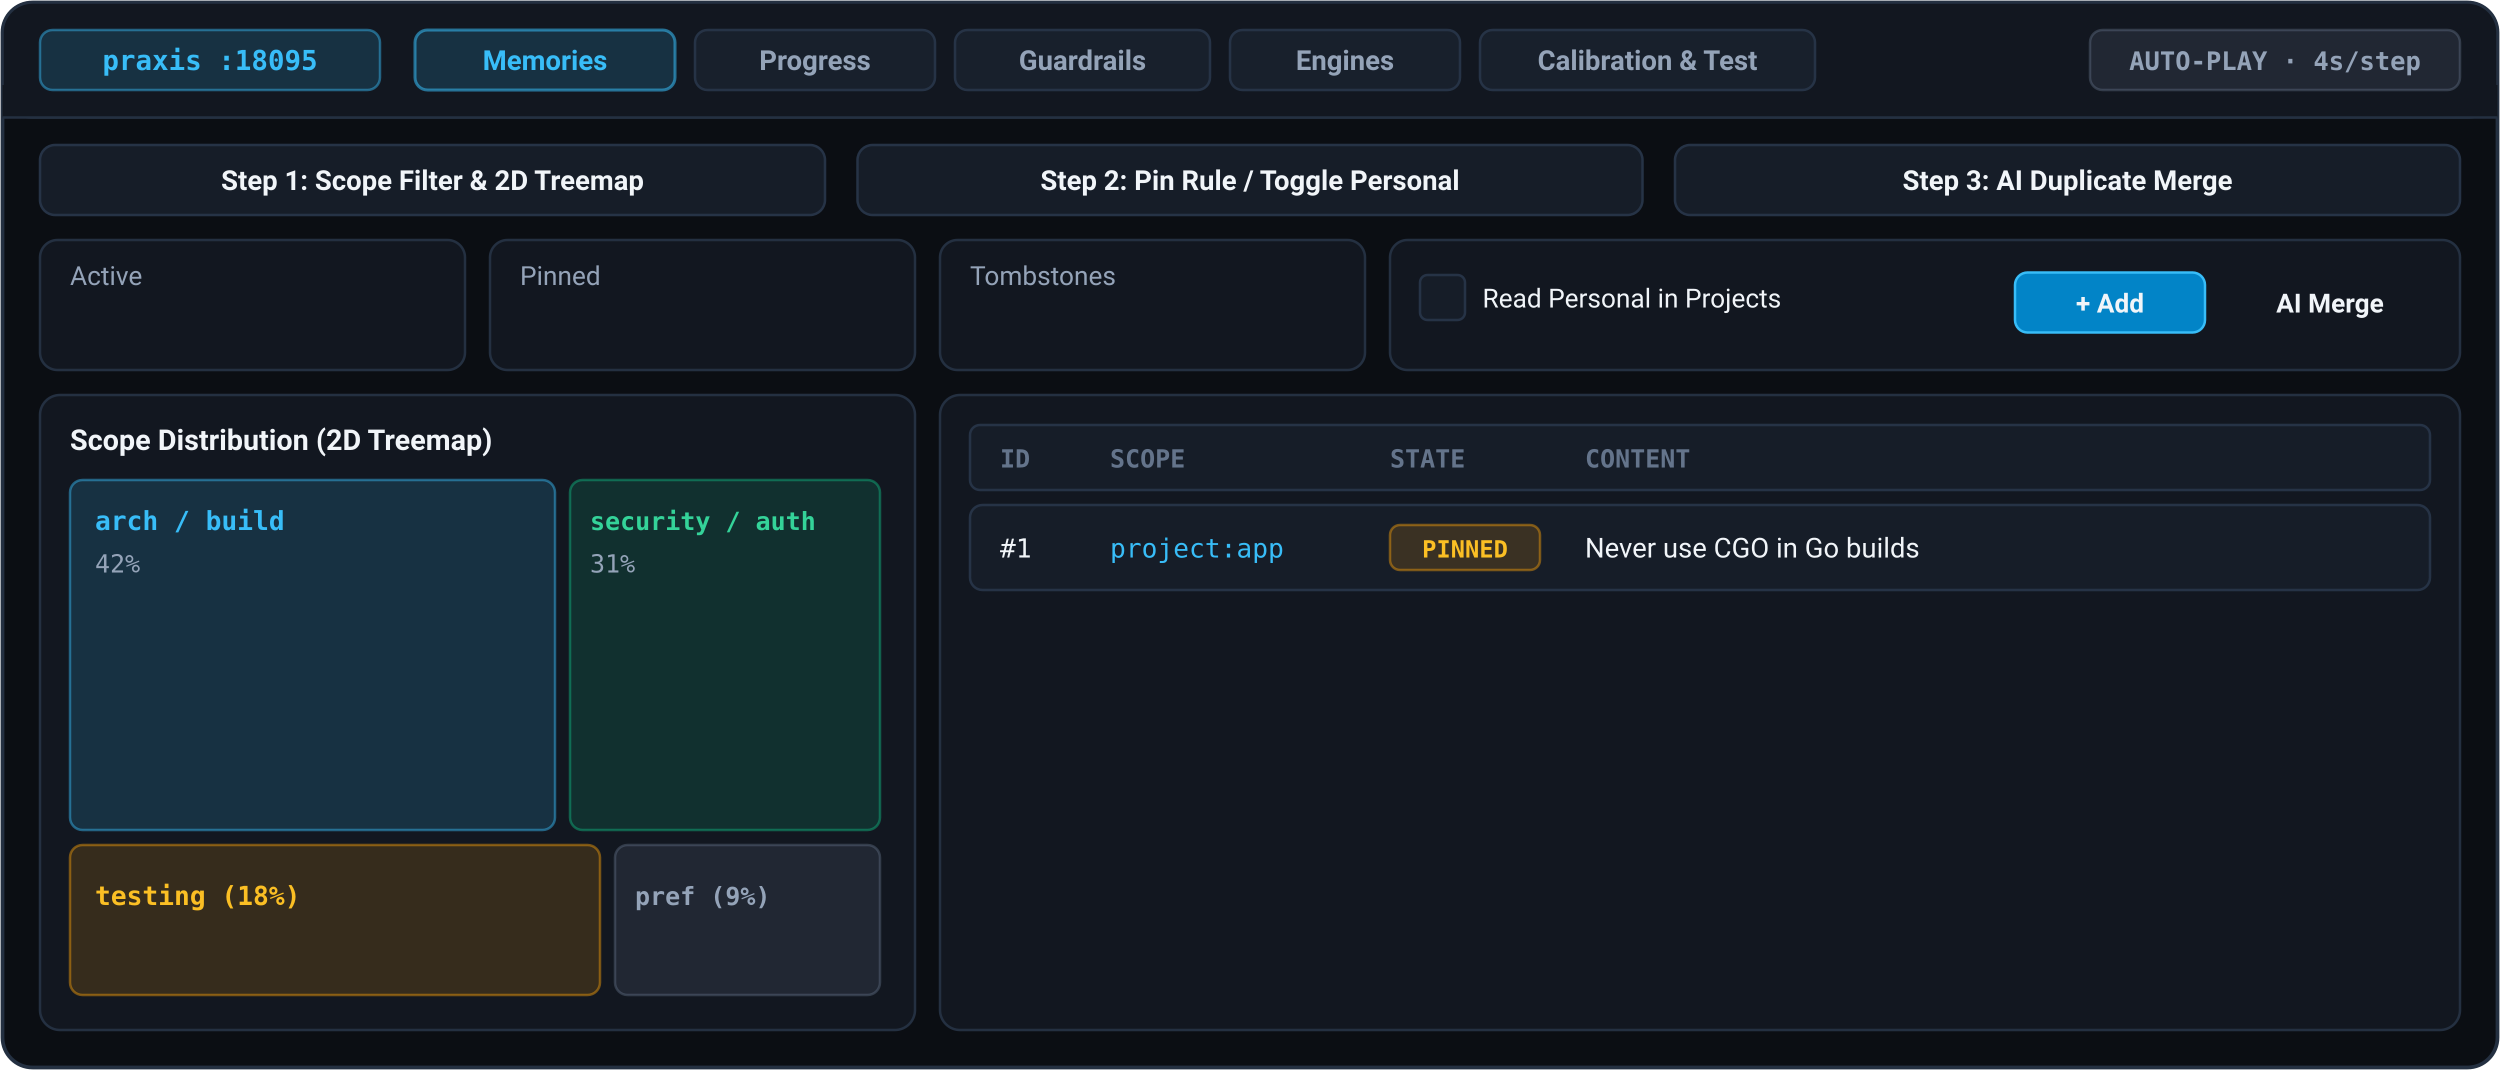
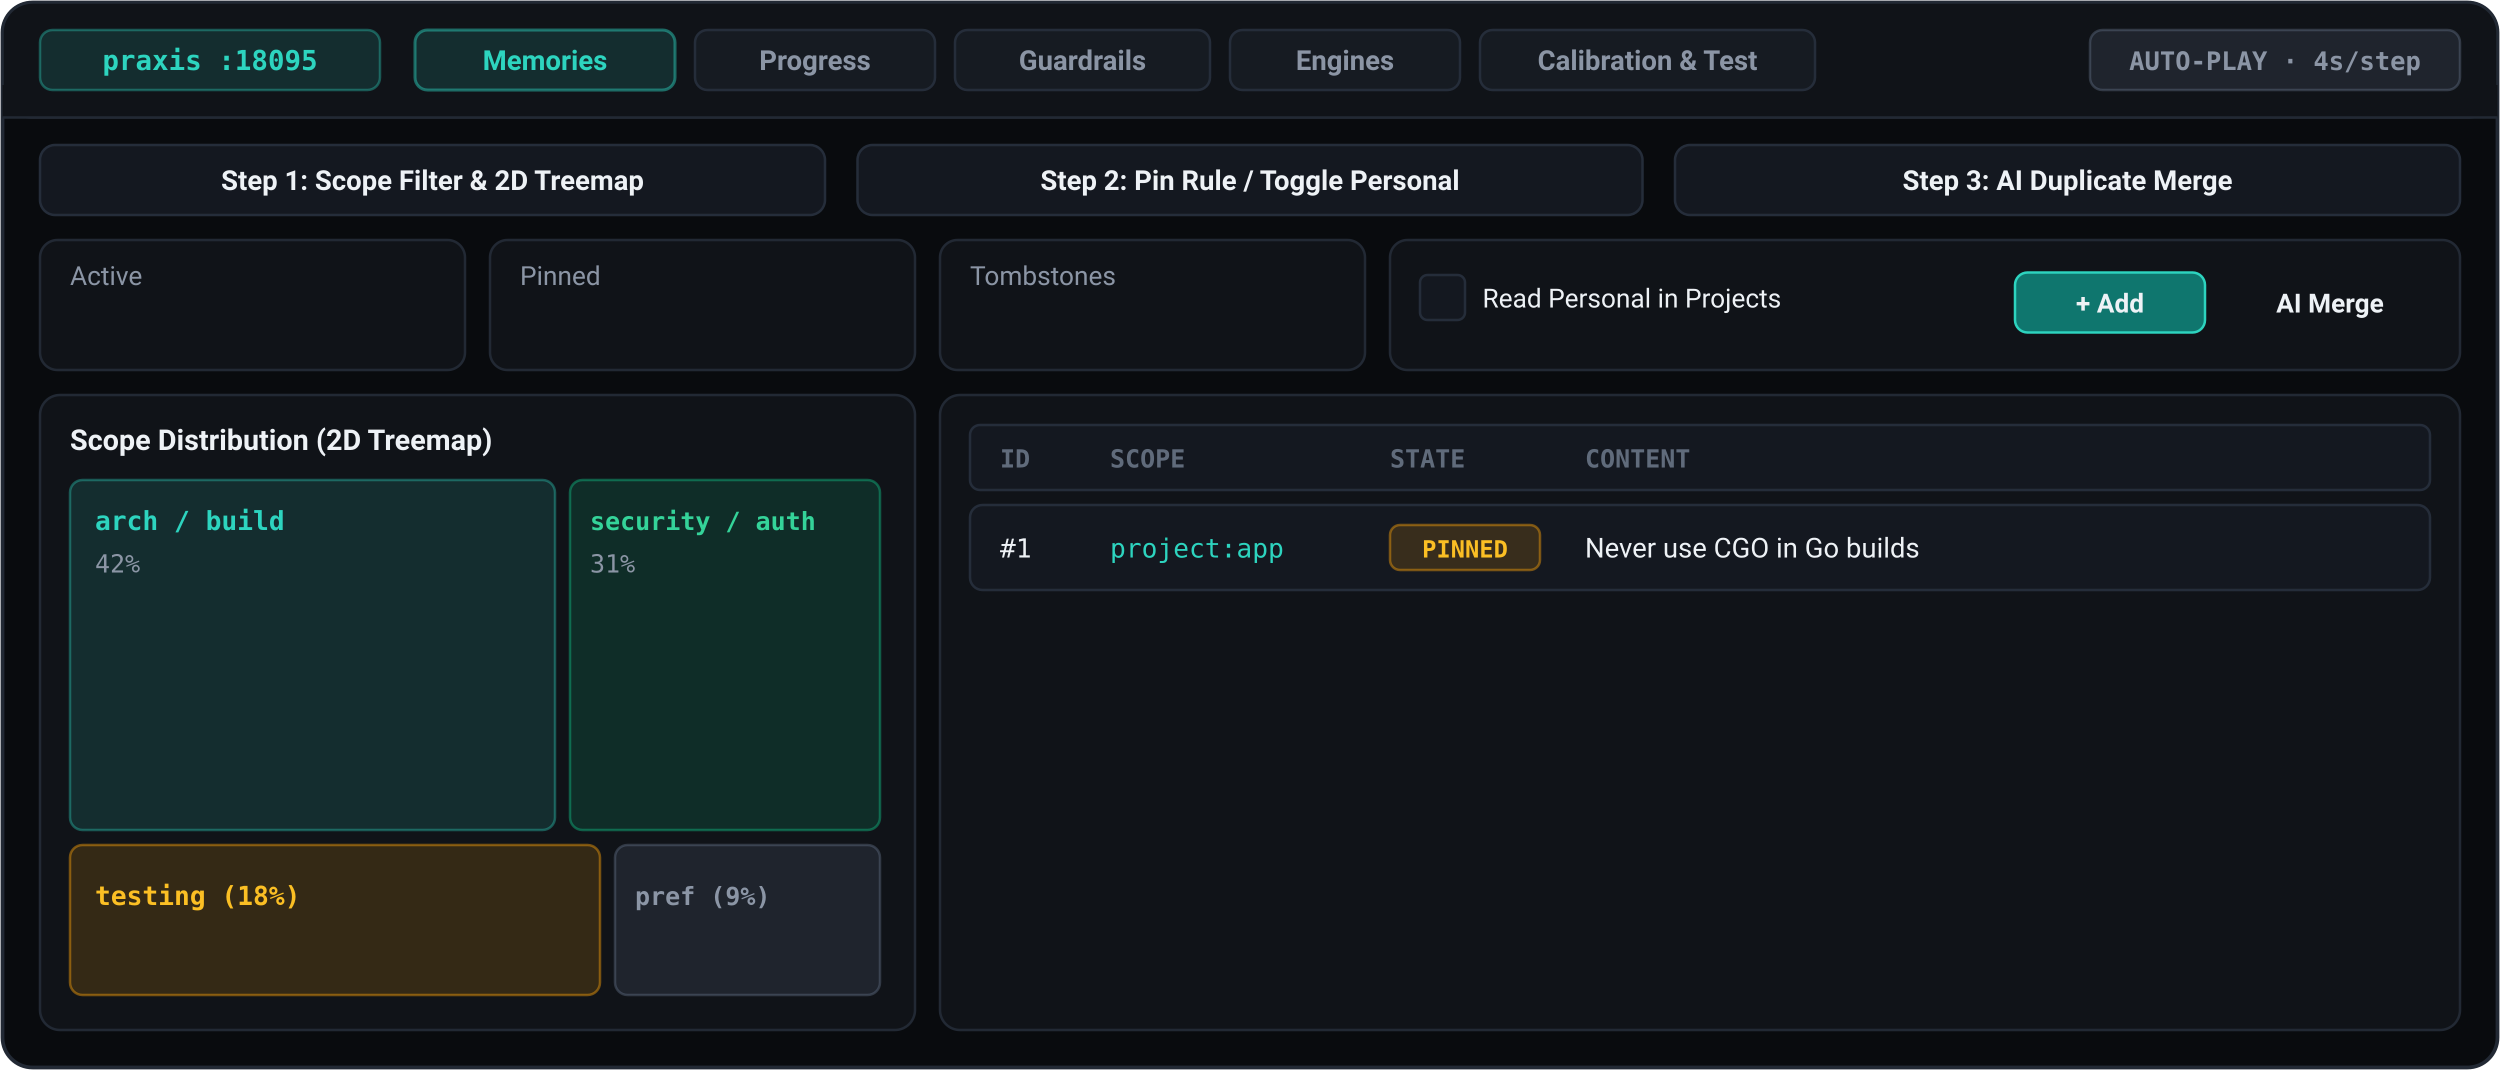
<svg xmlns="http://www.w3.org/2000/svg" viewBox="0 0 1000 428" width="100%" height="100%" role="img" aria-label="Praxis Console Tab 1 Memories Simulation">
  <style>
-     .outer { fill: #0b0e13; stroke: #243041; stroke-width: 1.5; }
-     .topbar { fill: #121720; stroke: #243041; stroke-width: 1; }
-     .card { fill: #121720; stroke: #243041; stroke-width: 1; }
-     .sub { fill: #161d28; stroke: #263346; stroke-width: 1; }
-     .sub-hi { fill: rgba(56, 189, 248, 0.10); stroke: rgba(56, 189, 248, 0.45); stroke-width: 1.2; }
+     .outer { fill: #090b0e; stroke: #222934; stroke-width: 1.5; }
+     .topbar { fill: #101318; stroke: #222934; stroke-width: 1; }
+     .card { fill: #101318; stroke: #222934; stroke-width: 1; }
+     .sub { fill: #141820; stroke: #252d3a; stroke-width: 1; }
+     .sub-hi { fill: rgba(45, 212, 191, 0.10); stroke: rgba(45, 212, 191, 0.36); stroke-width: 1.2; }
    .sub-ok { fill: rgba(16, 185, 129, 0.10); stroke: rgba(16, 185, 129, 0.45); stroke-width: 1.2; }
    .sub-warn { fill: rgba(245, 158, 11, 0.10); stroke: rgba(245, 158, 11, 0.45); stroke-width: 1.2; }
    .sub-err { fill: rgba(239, 68, 68, 0.10); stroke: rgba(239, 68, 68, 0.48); stroke-width: 1.2; }
-     .pill-idle { fill: #18202c; stroke: #263346; stroke-width: 1; }
-     .pill-act { fill: rgba(56, 189, 248, 0.16); stroke: rgba(56, 189, 248, 0.55); stroke-width: 1.2; }
+     .pill-idle { fill: #161b22; stroke: #252d3a; stroke-width: 1; }
+     .pill-act { fill: rgba(45, 212, 191, 0.14); stroke: rgba(45, 212, 191, 0.46); stroke-width: 1.2; }
    .b-ok { fill: rgba(16, 185, 129, 0.16); stroke: rgba(16, 185, 129, 0.45); stroke-width: 1; }
    .b-err { fill: rgba(239, 68, 68, 0.16); stroke: rgba(239, 68, 68, 0.45); stroke-width: 1; }
    .b-warn { fill: rgba(245, 158, 11, 0.16); stroke: rgba(245, 158, 11, 0.45); stroke-width: 1; }
-     .b-info { fill: rgba(56, 189, 248, 0.16); stroke: rgba(56, 189, 248, 0.45); stroke-width: 1; }
+     .b-info { fill: rgba(45, 212, 191, 0.14); stroke: rgba(45, 212, 191, 0.36); stroke-width: 1; }
    .b-mut { fill: rgba(100, 116, 139, 0.18); stroke: rgba(100, 116, 139, 0.4); stroke-width: 1; }
    .sans { font-family: -apple-system, BlinkMacSystemFont, "Segoe UI", "Apple SD Gothic Neo", "Noto Sans KR", "Malgun Gothic", Roboto, sans-serif; }
    .mono { font-family: "JetBrains Mono", "SF Mono", Menlo, Consolas, monospace; }
-     .t-pri { fill: #f1f5f9; }
-     .t-sec { fill: #94a3b8; }
-     .t-mut { fill: #64748b; }
-     .t-acc { fill: #38bdf8; }
+     .t-pri { fill: #eef2f6; }
+     .t-sec { fill: #8b95a5; }
+     .t-mut { fill: #606b7b; }
+     .t-acc { fill: #2dd4bf; }
    .t-ok { fill: #34d399; }
    .t-warn { fill: #fbbf24; }
    .t-err { fill: #f87171; }
-     .btn-pri { fill: #0284c7; stroke: #38bdf8; stroke-width: 1; }
+     .btn-pri { fill: #0f766e; stroke: #2dd4bf; stroke-width: 1; }

    /* 12s loop across 3 frames (4s per frame) */
    .f1, .f2, .f3 { opacity: 0; }
    .f1 { animation: loop1 12s infinite; }
    .f2 { animation: loop2 12s infinite; }
    .f3 { animation: loop3 12s infinite; }
    @keyframes loop1 { 0%, 31% { opacity: 1; } 34%, 100% { opacity: 0; } }
    @keyframes loop2 { 0%, 32% { opacity: 0; } 34%, 65% { opacity: 1; } 68%, 100% { opacity: 0; } }
    @keyframes loop3 { 0%, 66% { opacity: 0; } 68%, 98% { opacity: 1; } 100% { opacity: 0; } }
  </style>
  <rect class="outer" x="1" y="1" width="998" height="426" rx="12" />
  <rect class="topbar" x="1" y="1" width="998" height="46" rx="12" />
-   <rect x="1" y="34" width="998" height="13" fill="#121720" />
-   <line x1="1" y1="47" x2="999" y2="47" stroke="#243041" stroke-width="1" />
+   <rect x="1" y="34" width="998" height="13" fill="#101318" />
+   <line x1="1" y1="47" x2="999" y2="47" stroke="#222934" stroke-width="1" />
  <rect class="b-info" x="16" y="12" width="136" height="24" rx="5" />
  <text x="84" y="28" text-anchor="middle" class="mono t-acc" font-size="11" font-weight="700">praxis :18095</text>
  <rect class="pill-act" x="166" y="12" width="104" height="24" rx="5" />
  <text x="218.0" y="28" text-anchor="middle" class="sans t-acc" font-size="11" font-weight="700">Memories</text>
  <rect class="pill-idle" x="278" y="12" width="96" height="24" rx="5" />
  <text x="326.0" y="28" text-anchor="middle" class="sans t-sec" font-size="11" font-weight="600">Progress</text>
  <rect class="pill-idle" x="382" y="12" width="102" height="24" rx="5" />
  <text x="433.0" y="28" text-anchor="middle" class="sans t-sec" font-size="11" font-weight="600">Guardrails</text>
  <rect class="pill-idle" x="492" y="12" width="92" height="24" rx="5" />
  <text x="538.0" y="28" text-anchor="middle" class="sans t-sec" font-size="11" font-weight="600">Engines</text>
  <rect class="pill-idle" x="592" y="12" width="134" height="24" rx="5" />
  <text x="659.0" y="28" text-anchor="middle" class="sans t-sec" font-size="11" font-weight="600">Calibration &amp; Test</text>
  <rect class="b-mut" x="836" y="12" width="148" height="24" rx="5" />
  <text x="910" y="28" text-anchor="middle" class="mono t-sec" font-size="10.2" font-weight="600">AUTO-PLAY · 4s/step</text>
  <rect class="sub" x="16" y="58" width="314" height="28" rx="6" />
  <g class="f1">
    <rect class="sub-hi" x="16" y="58" width="314" height="28" rx="6" />
  </g>
  <text x="173" y="76" text-anchor="middle" class="sans t-pri" font-size="11" font-weight="600">Step 1: Scope Filter &amp; 2D Treemap</text>
  <rect class="sub" x="343" y="58" width="314" height="28" rx="6" />
  <g class="f2">
    <rect class="sub-hi" x="343" y="58" width="314" height="28" rx="6" />
  </g>
  <text x="500" y="76" text-anchor="middle" class="sans t-pri" font-size="11" font-weight="600">Step 2: Pin Rule / Toggle Personal</text>
  <rect class="sub" x="670" y="58" width="314" height="28" rx="6" />
  <g class="f3">
    <rect class="sub-hi" x="670" y="58" width="314" height="28" rx="6" />
  </g>
  <text x="827" y="76" text-anchor="middle" class="sans t-pri" font-size="11" font-weight="600">Step 3: AI Duplicate Merge</text>
  <rect class="card" x="16" y="96" width="170" height="52" rx="7" />
  <text x="28" y="114" class="sans t-sec" font-size="10.5">Active</text>
  <text x="28" y="138" class="mono t-ok f1" font-size="18" font-weight="700">14</text>
  <text x="28" y="138" class="mono t-ok f2" font-size="18" font-weight="700">15</text>
  <text x="28" y="138" class="mono t-ok f3" font-size="18" font-weight="700">14</text>
  <rect class="card" x="196" y="96" width="170" height="52" rx="7" />
  <text x="208" y="114" class="sans t-sec" font-size="10.5">Pinned</text>
  <text x="208" y="138" class="mono t-warn f1" font-size="18" font-weight="700">3</text>
  <text x="208" y="138" class="mono t-warn f2" font-size="18" font-weight="700">4</text>
  <text x="208" y="138" class="mono t-warn f3" font-size="18" font-weight="700">4</text>
  <rect class="card" x="376" y="96" width="170" height="52" rx="7" />
  <text x="388" y="114" class="sans t-sec" font-size="10.5">Tombstones</text>
  <text x="388" y="138" class="mono t-sec f1" font-size="18" font-weight="700">4</text>
  <text x="388" y="138" class="mono t-sec f2" font-size="18" font-weight="700">4</text>
  <text x="388" y="138" class="mono t-acc f3" font-size="18" font-weight="700">6</text>
  <rect class="card" x="556" y="96" width="428" height="52" rx="7" />
  <rect class="sub" x="568" y="110" width="18" height="18" rx="3" />
  <g class="f2">
    <rect class="b-info" x="568" y="110" width="18" height="18" rx="3" />
-     <path d="M572 119 L576 123 L582 115" fill="none" stroke="#38bdf8" stroke-width="2" />
+     <path d="M572 119 L576 123 L582 115" fill="none" stroke="#2dd4bf" stroke-width="2" />
  </g>
  <g class="f3">
    <rect class="b-info" x="568" y="110" width="18" height="18" rx="3" />
-     <path d="M572 119 L576 123 L582 115" fill="none" stroke="#38bdf8" stroke-width="2" />
+     <path d="M572 119 L576 123 L582 115" fill="none" stroke="#2dd4bf" stroke-width="2" />
  </g>
  <text x="593" y="123" class="sans t-pri" font-size="10.5">Read Personal in Projects</text>
  <rect class="btn-pri" x="806" y="109" width="76" height="24" rx="5" />
  <text x="844" y="125" text-anchor="middle" class="sans t-pri" font-size="10.5" font-weight="700">+ Add</text>
  <rect class="pill-idle f1" x="890" y="109" width="84" height="24" rx="5" />
  <rect class="pill-idle f2" x="890" y="109" width="84" height="24" rx="5" />
  <rect class="pill-act f3" x="890" y="109" width="84" height="24" rx="5" />
  <text x="932" y="125" text-anchor="middle" class="sans t-pri" font-size="10.5" font-weight="600">AI Merge</text>
  <rect class="card" x="16" y="158" width="350" height="254" rx="8" />
  <text x="28" y="180" class="sans t-pri" font-size="11.5" font-weight="700">Scope Distribution (2D Treemap)</text>
  <rect class="b-info" x="28" y="192" width="194" height="140" rx="5" />
  <text x="38" y="212" class="mono t-acc" font-size="10.5" font-weight="700">arch / build</text>
  <text x="38" y="229" class="mono t-sec" font-size="10">42%</text>
  <rect class="b-ok" x="228" y="192" width="124" height="140" rx="5" />
  <text x="236" y="212" class="mono t-ok" font-size="10" font-weight="700">security / auth</text>
  <text x="236" y="229" class="mono t-sec" font-size="10">31%</text>
  <rect class="b-warn" x="28" y="338" width="212" height="60" rx="5" />
  <text x="38" y="362" class="mono t-warn" font-size="10.5" font-weight="700">testing (18%)</text>
  <rect class="b-mut" x="246" y="338" width="106" height="60" rx="5" />
  <text x="254" y="362" class="mono t-sec" font-size="10" font-weight="700">pref (9%)</text>
  <rect class="card" x="376" y="158" width="608" height="254" rx="8" />
  <rect class="sub" x="388" y="170" width="584" height="26" rx="4" />
  <text x="400" y="187" class="mono t-mut" font-size="10" font-weight="700">ID</text>
  <text x="444" y="187" class="mono t-mut" font-size="10" font-weight="700">SCOPE</text>
  <text x="556" y="187" class="mono t-mut" font-size="10" font-weight="700">STATE</text>
  <text x="634" y="187" class="mono t-mut" font-size="10" font-weight="700">CONTENT</text>
  <rect class="sub" x="388" y="202" width="584" height="34" rx="5" />
  <text x="400" y="223" class="mono t-pri" font-size="10.5">#1</text>
  <text x="444" y="223" class="mono t-acc" font-size="10.5">project:app</text>
  <rect class="b-warn" x="556" y="210" width="60" height="18" rx="4" />
  <text x="586" y="223" text-anchor="middle" class="mono t-warn" font-size="9.5" font-weight="700">PINNED</text>
  <text x="634" y="223" class="sans t-pri" font-size="11">Never use CGO in Go builds</text>
  <g class="f1">
    <rect class="sub" x="388" y="242" width="584" height="34" rx="5" />
    <text x="400" y="263" class="mono t-pri" font-size="10.5">#4</text>
    <text x="444" y="263" class="mono t-acc" font-size="10.5">project:app</text>
    <rect class="b-ok" x="556" y="250" width="60" height="18" rx="4" />
    <text x="586" y="263" text-anchor="middle" class="mono t-ok" font-size="9.5" font-weight="700">ACTIVE</text>
    <text x="634" y="263" class="sans t-pri" font-size="11">Use HttpOnly session cookies</text>
    <rect class="sub" x="388" y="282" width="584" height="34" rx="5" />
    <text x="400" y="303" class="mono t-pri" font-size="10.5">#7</text>
    <text x="444" y="303" class="mono t-acc" font-size="10.5">project:app</text>
    <rect class="b-ok" x="556" y="290" width="60" height="18" rx="4" />
    <text x="586" y="303" text-anchor="middle" class="mono t-ok" font-size="9.5" font-weight="700">ACTIVE</text>
    <text x="634" y="303" class="sans t-pri" font-size="11">Prefer table-driven unit tests</text>
    <rect class="sub" x="388" y="322" width="584" height="34" rx="5" />
    <text x="400" y="343" class="mono t-pri" font-size="10.5">#9</text>
    <text x="444" y="343" class="mono t-acc" font-size="10.5">project:app</text>
    <rect class="b-ok" x="556" y="330" width="60" height="18" rx="4" />
    <text x="586" y="343" text-anchor="middle" class="mono t-ok" font-size="9.5" font-weight="700">ACTIVE</text>
    <text x="634" y="343" class="sans t-pri" font-size="11">Group unit test cases as table specs</text>
  </g>
  <g class="f2">
    <rect class="sub-hi" x="388" y="242" width="584" height="34" rx="5" />
    <text x="400" y="263" class="mono t-pri" font-size="10.5">#4</text>
    <text x="444" y="263" class="mono t-acc" font-size="10.5">project:app</text>
    <rect class="b-warn" x="556" y="250" width="60" height="18" rx="4" />
    <text x="586" y="263" text-anchor="middle" class="mono t-warn" font-size="9.5" font-weight="700">PINNED</text>
    <text x="634" y="263" class="sans t-pri" font-size="11" font-weight="600">Use HttpOnly session cookies</text>
    <rect class="sub-ok" x="388" y="282" width="584" height="34" rx="5" />
    <text x="400" y="303" class="mono t-ok" font-size="10.5">#12</text>
    <text x="444" y="303" class="mono t-ok" font-size="10.5">personal</text>
    <rect class="b-ok" x="556" y="290" width="60" height="18" rx="4" />
    <text x="586" y="303" text-anchor="middle" class="mono t-ok" font-size="9.5" font-weight="700">INCLUDED</text>
    <text x="634" y="303" class="sans t-ok" font-size="11" font-weight="600">Peanut allergy — exclude peanut oil</text>
  </g>
  <g class="f3">
    <rect class="sub" x="388" y="242" width="584" height="34" rx="5" />
    <text x="400" y="263" class="mono t-pri" font-size="10.5">#4</text>
    <text x="444" y="263" class="mono t-acc" font-size="10.5">project:app</text>
    <rect class="b-warn" x="556" y="250" width="60" height="18" rx="4" />
    <text x="586" y="263" text-anchor="middle" class="mono t-warn" font-size="9.5" font-weight="700">PINNED</text>
    <text x="634" y="263" class="sans t-pri" font-size="11">Use HttpOnly session cookies</text>
    <rect class="sub-ok" x="388" y="282" width="584" height="34" rx="5" />
    <text x="400" y="303" class="mono t-ok" font-size="10.5">#15</text>
    <text x="444" y="303" class="mono t-acc" font-size="10.5">project:app</text>
    <rect class="b-info" x="556" y="290" width="60" height="18" rx="4" />
    <text x="586" y="303" text-anchor="middle" class="mono t-acc" font-size="9.5" font-weight="700">MERGED</text>
    <text x="634" y="303" class="sans t-ok" font-size="11" font-weight="600">[#15] Use table-driven Go unit tests</text>
    <rect class="sub-hi" x="388" y="328" width="584" height="70" rx="6" />
    <text x="404" y="352" class="sans t-acc" font-size="11.5" font-weight="700">AI Duplicate Merge Proposal</text>
    <text x="404" y="376" class="sans t-pri" font-size="11">Merge #7 + #9 -&gt; Keep unified rule #15</text>
    <rect class="btn-pri" x="866" y="356" width="92" height="26" rx="5" />
    <text x="912" y="373" text-anchor="middle" class="sans t-pri" font-size="10.5" font-weight="700">Apply Merge</text>
  </g>
</svg>
